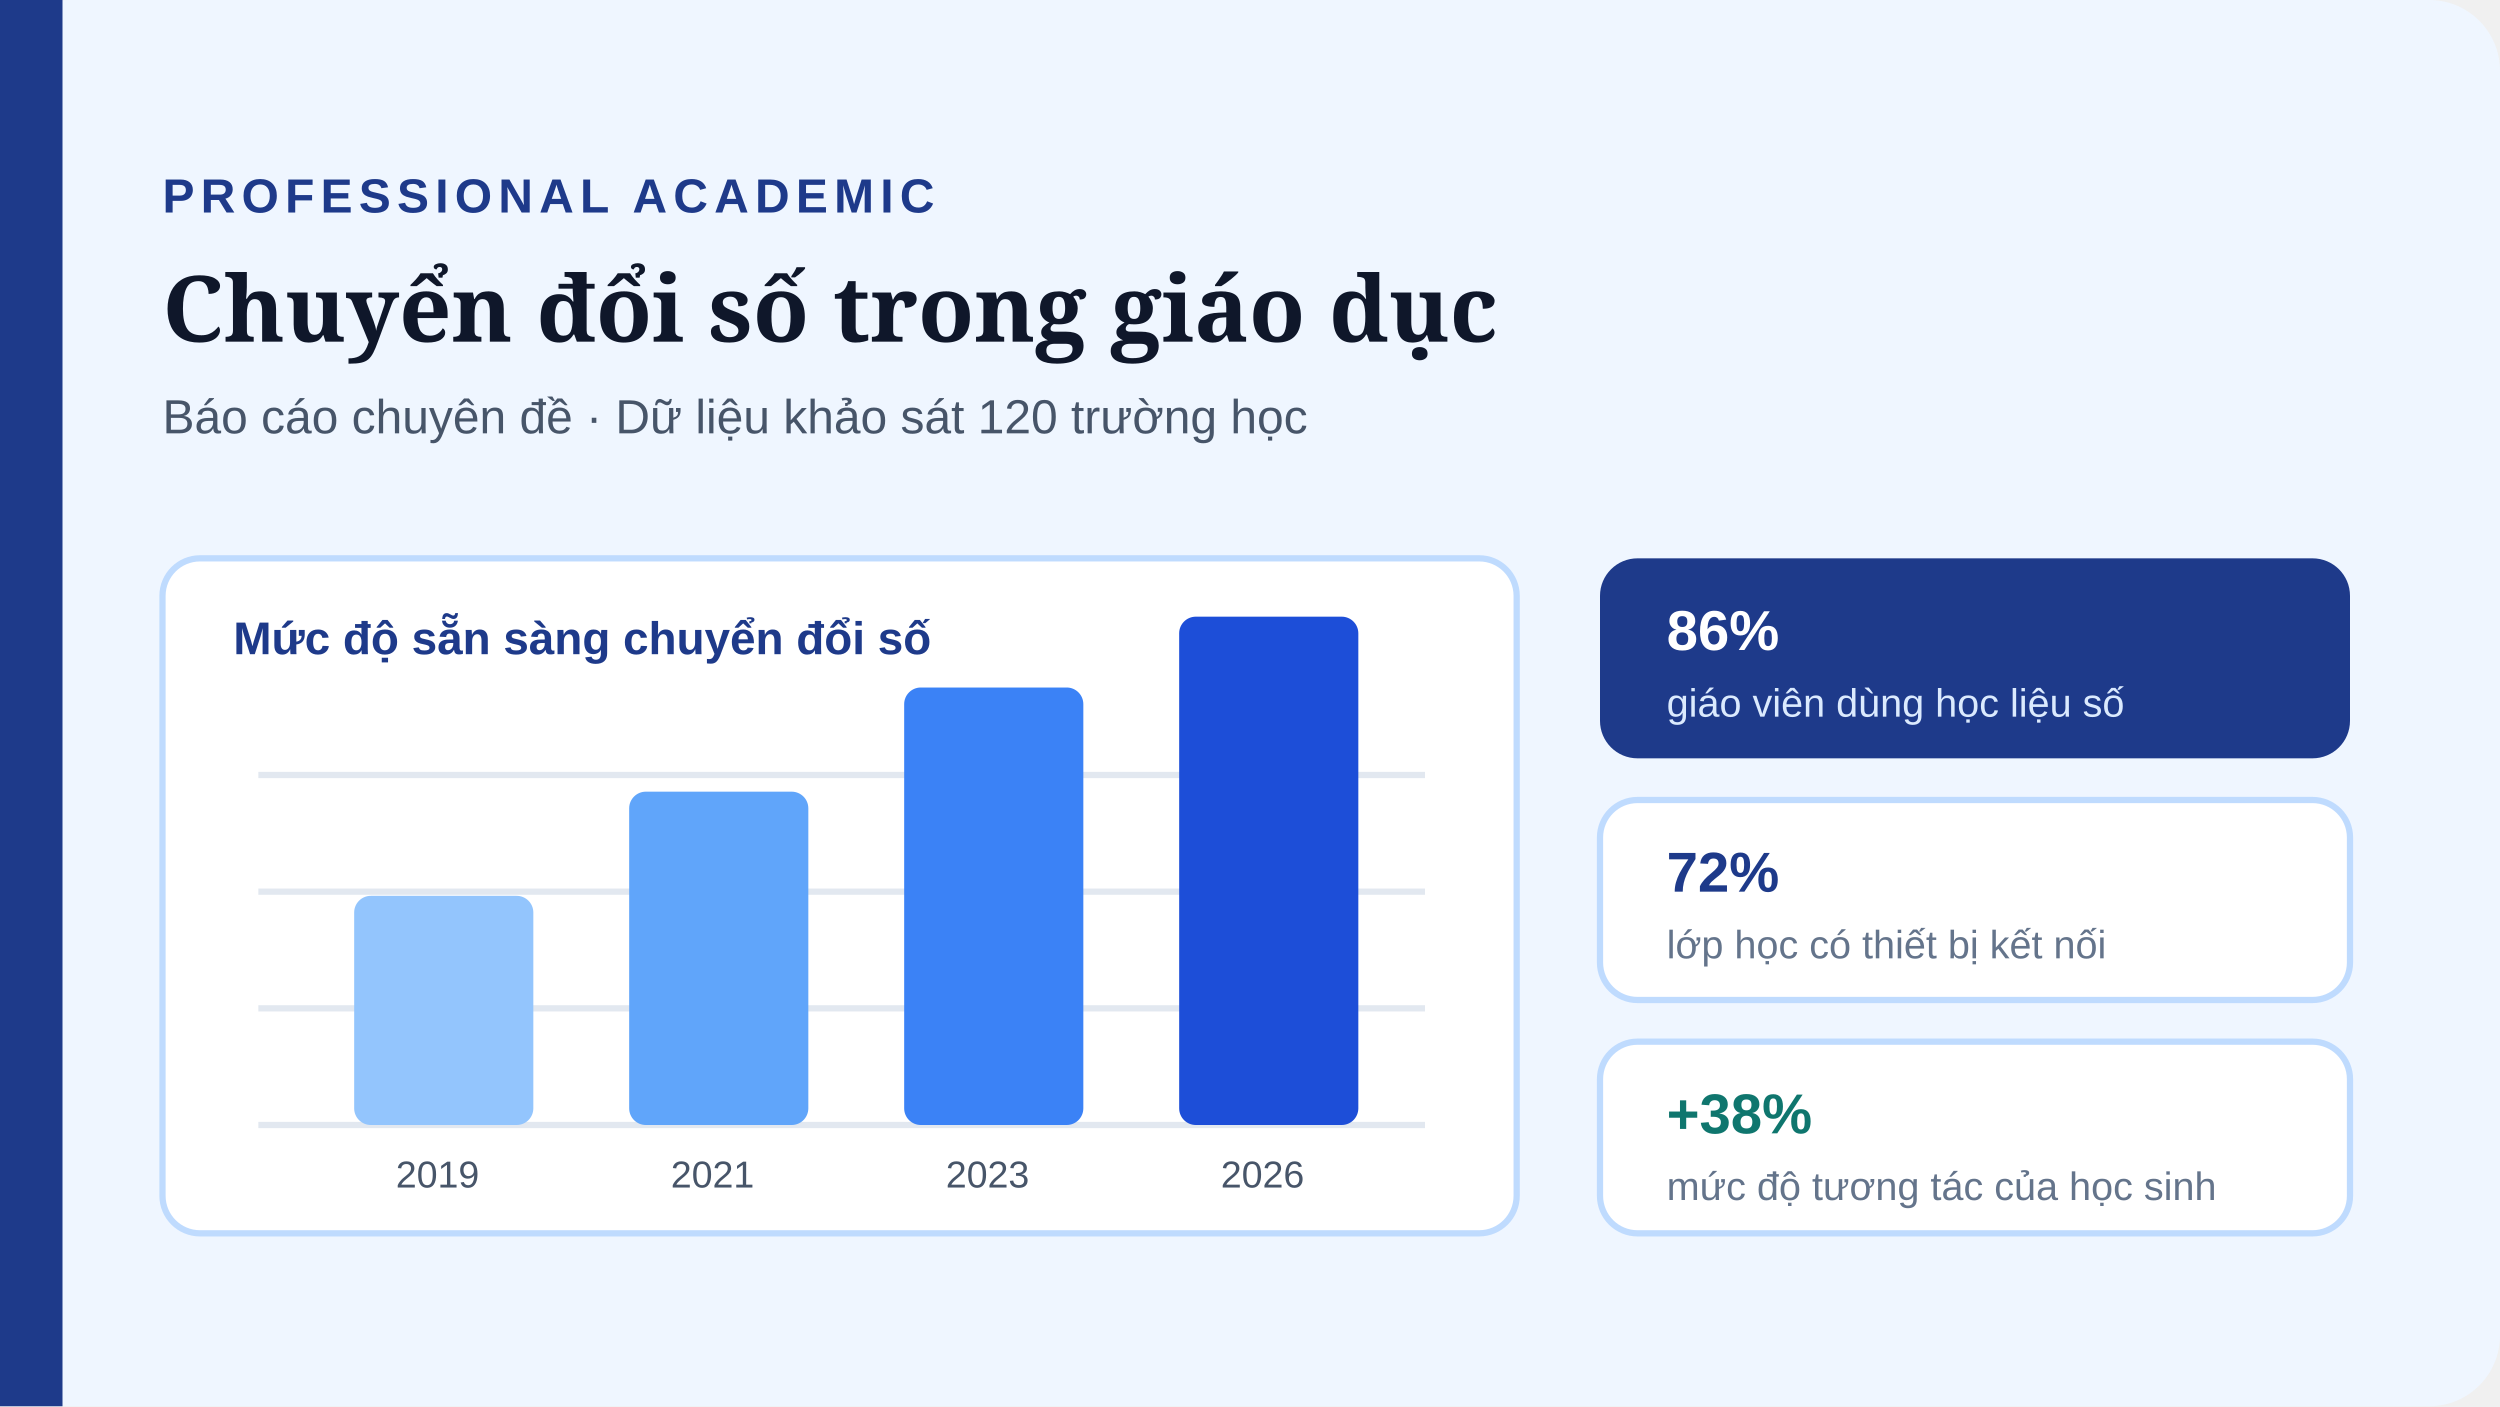
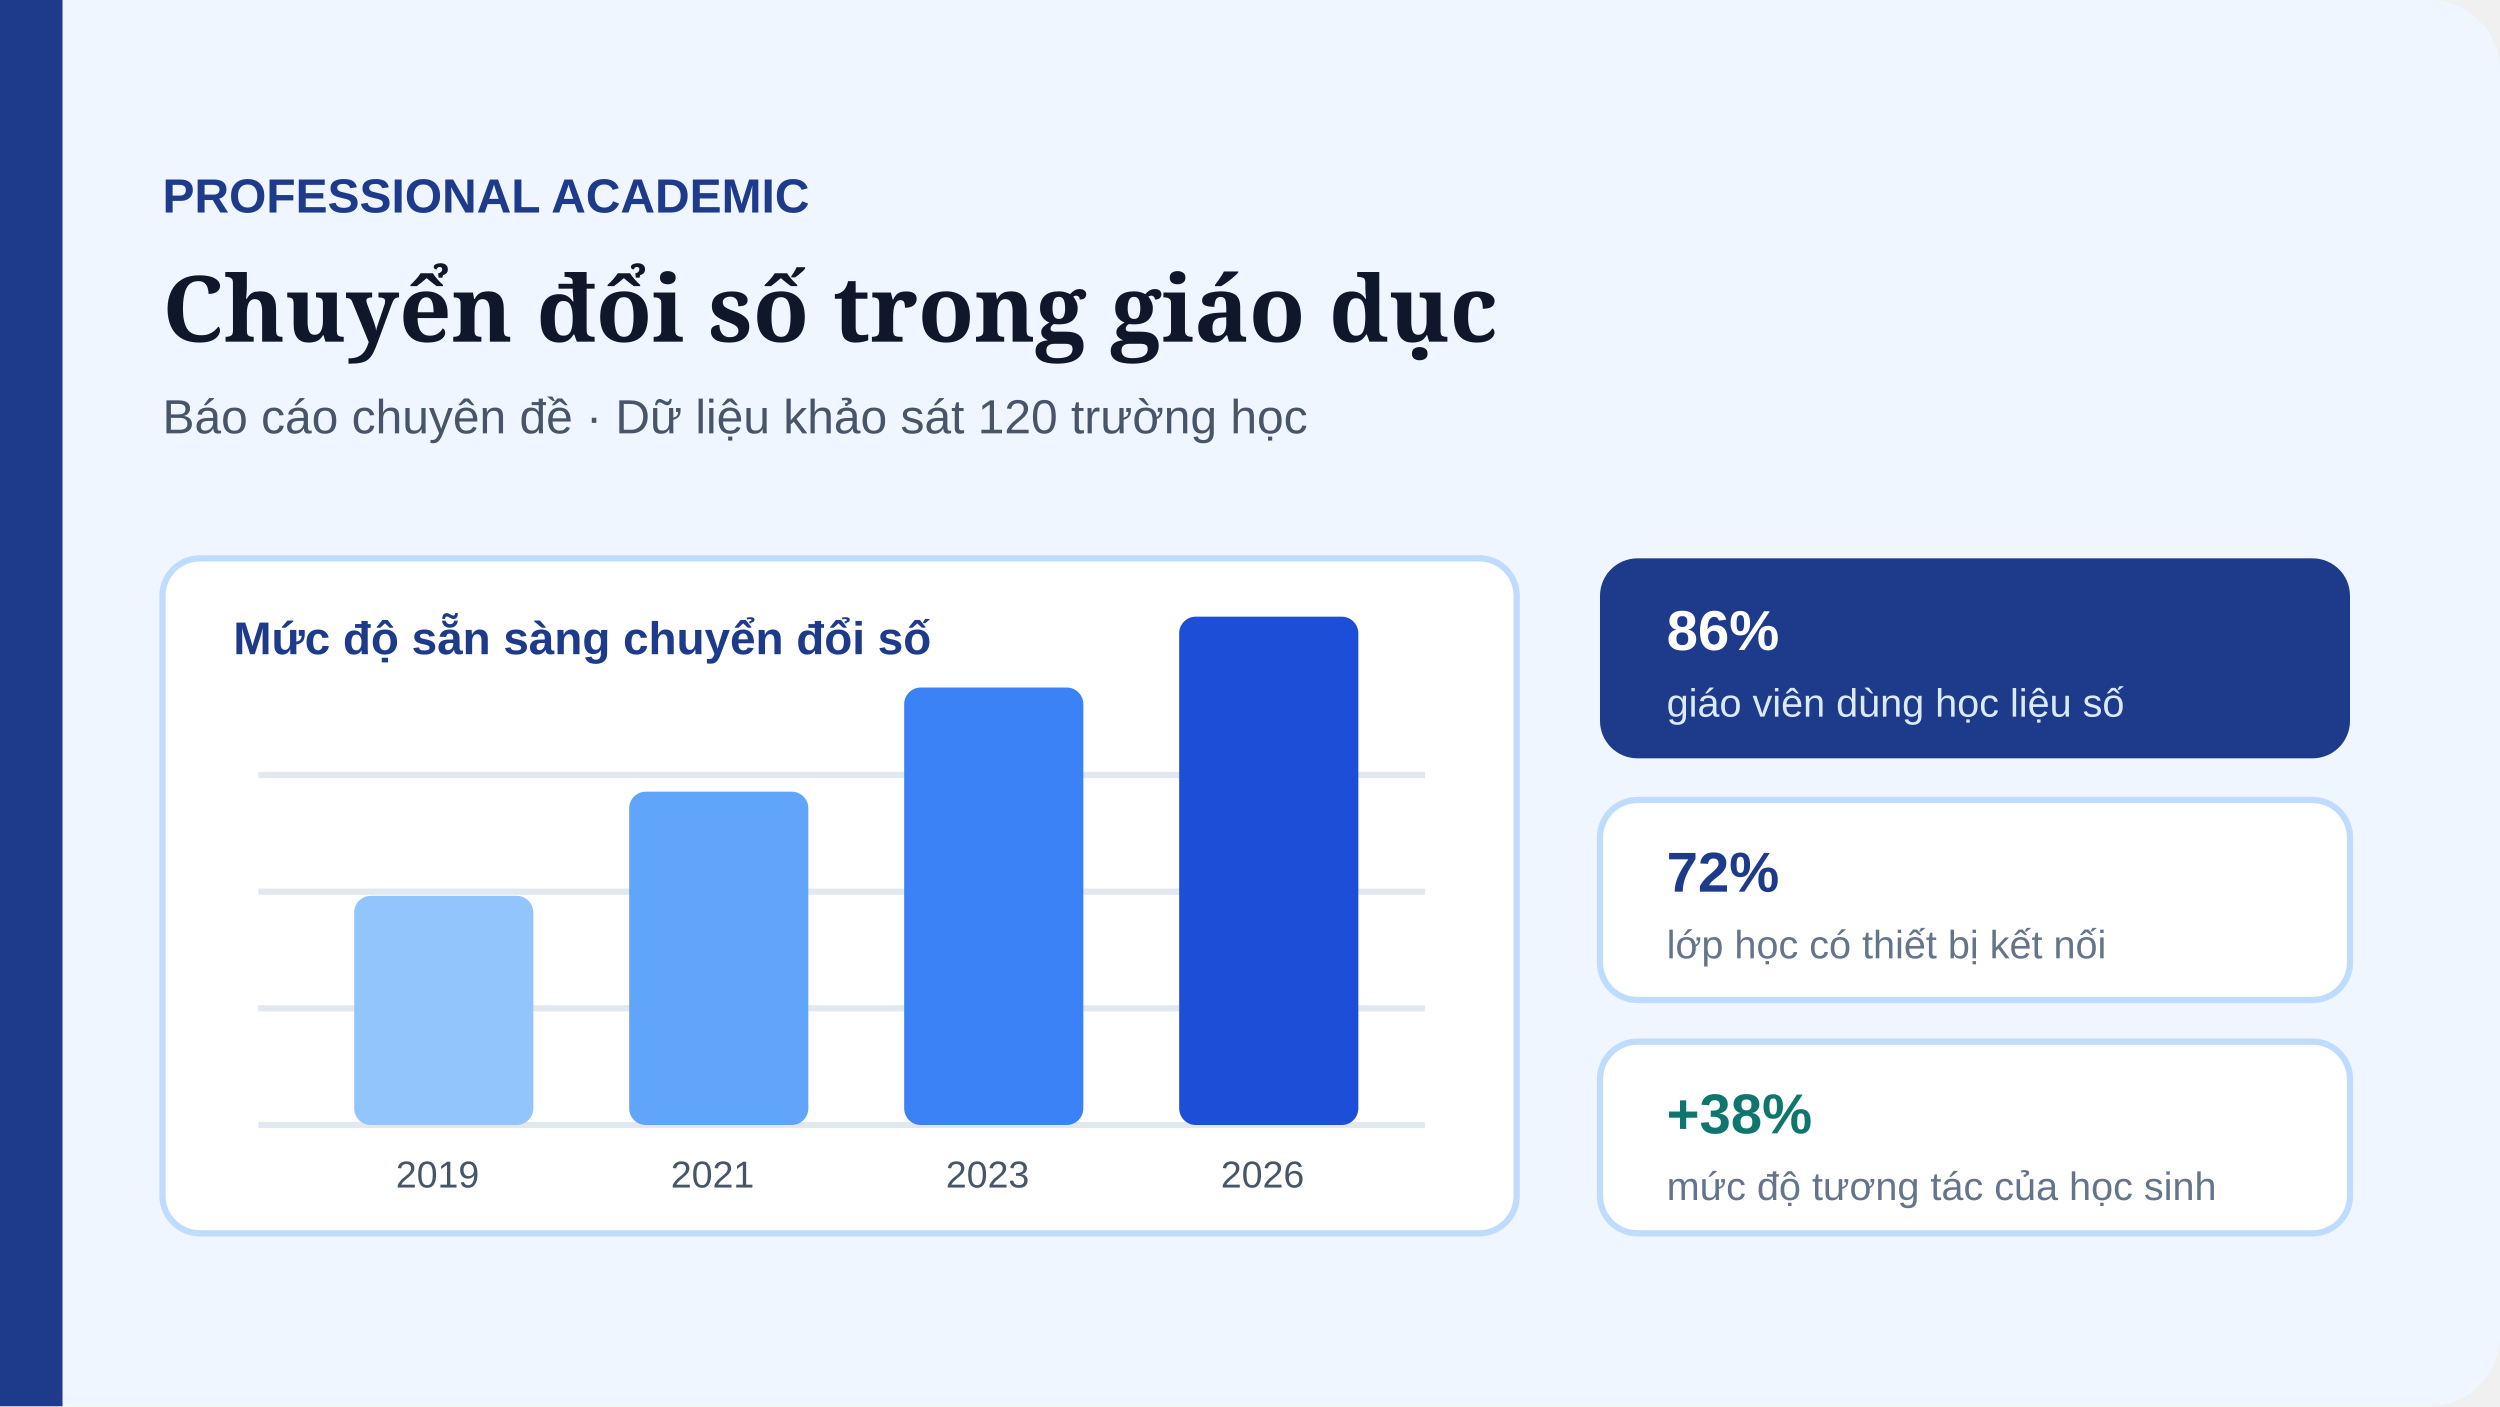
<svg xmlns="http://www.w3.org/2000/svg" viewBox="0 0 1200 675" role="img" aria-label="Minh họa báo cáo chuyển đổi số trong giáo dục với biểu đồ">
  <rect width="1200" height="675" rx="34" fill="#eff6ff" />
  <rect x="0" y="0" width="30" height="675" fill="#1e3a8a" />
-   <text x="78" y="102" font-family="Arial, sans-serif" font-size="23" font-weight="700" fill="#1e3a8a" letter-spacing="3">PROFESSIONAL ACADEMIC</text>
+   <text x="78" y="102" font-family="Arial, sans-serif" font-size="23" font-weight="700" fill="#1e3a8a">PROFESSIONAL ACADEMIC</text>
  <text x="78" y="164" font-family="Georgia, serif" font-size="44" font-weight="700" fill="#0f172a">Chuyển đổi số trong giáo dục</text>
  <text x="78" y="208" font-family="Arial, sans-serif" font-size="23" fill="#475569">Báo cáo chuyên đề · Dữ liệu khảo sát 120 trường học</text>
  <rect x="78" y="268" width="650" height="324" rx="18" fill="#ffffff" stroke="#bfdbfe" stroke-width="3" />
  <text x="112" y="314" font-family="Arial, sans-serif" font-size="22" font-weight="700" fill="#1e3a8a">Mức độ sẵn sàng chuyển đổi số</text>
  <g font-family="Arial, sans-serif" font-size="18" fill="#64748b">
    <path d="M124 540h560M124 484h560M124 428h560M124 372h560" stroke="#e2e8f0" stroke-width="3" />
    <rect x="170" y="430" width="86" height="110" rx="8" fill="#93c5fd" />
    <rect x="302" y="380" width="86" height="160" rx="8" fill="#60a5fa" />
    <rect x="434" y="330" width="86" height="210" rx="8" fill="#3b82f6" />
    <rect x="566" y="296" width="86" height="244" rx="8" fill="#1d4ed8" />
    <text x="190" y="570" fill="#475569">2019</text>
    <text x="322" y="570" fill="#475569">2021</text>
    <text x="454" y="570" fill="#475569">2023</text>
    <text x="586" y="570" fill="#475569">2026</text>
  </g>
  <g font-family="Arial, sans-serif">
    <rect x="768" y="268" width="360" height="96" rx="18" fill="#1e3a8a" />
    <text x="800" y="312" font-size="27" font-weight="700" fill="#ffffff">86%</text>
    <text x="800" y="344" font-size="19" fill="#dbeafe">giáo viên dùng học liệu số</text>
    <rect x="768" y="384" width="360" height="96" rx="18" fill="#ffffff" stroke="#bfdbfe" stroke-width="3" />
    <text x="800" y="428" font-size="27" font-weight="700" fill="#1e3a8a">72%</text>
    <text x="800" y="460" font-size="19" fill="#64748b">lớp học có thiết bị kết nối</text>
    <rect x="768" y="500" width="360" height="92" rx="18" fill="#ffffff" stroke="#bfdbfe" stroke-width="3" />
    <text x="800" y="544" font-size="27" font-weight="700" fill="#0f766e">+38%</text>
    <text x="800" y="576" font-size="19" fill="#64748b">mức độ tương tác của học sinh</text>
  </g>
</svg>
